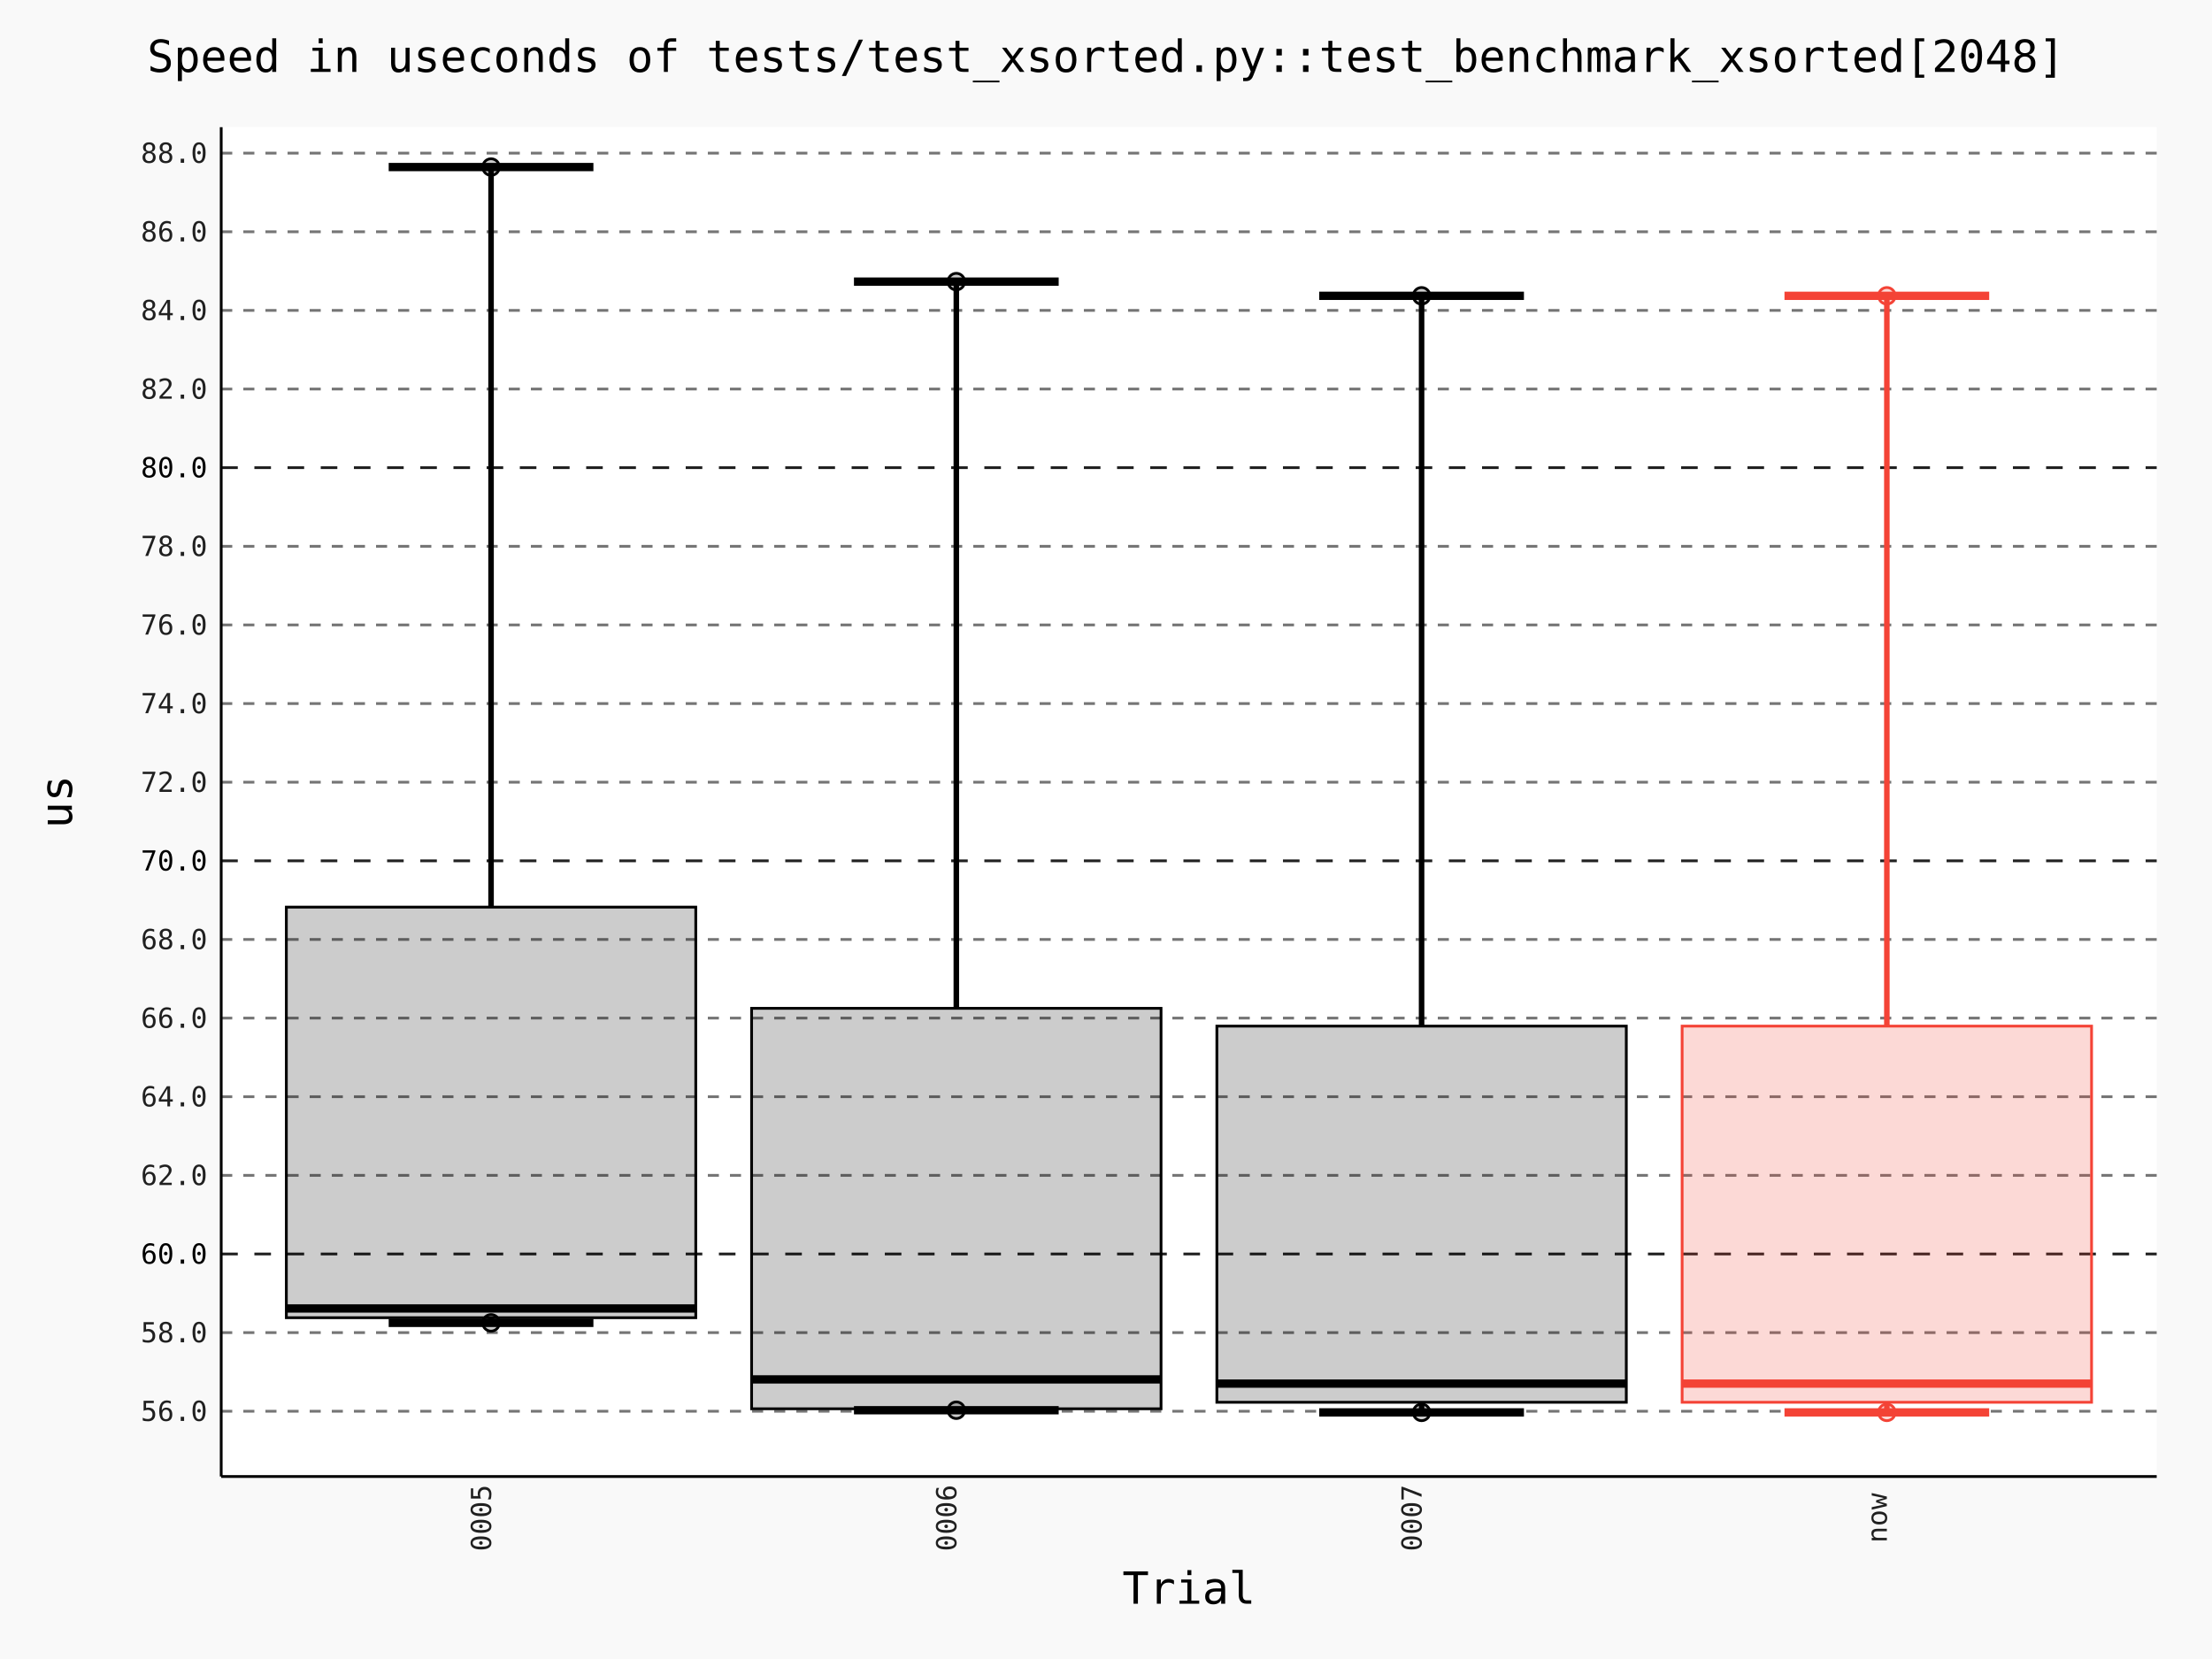
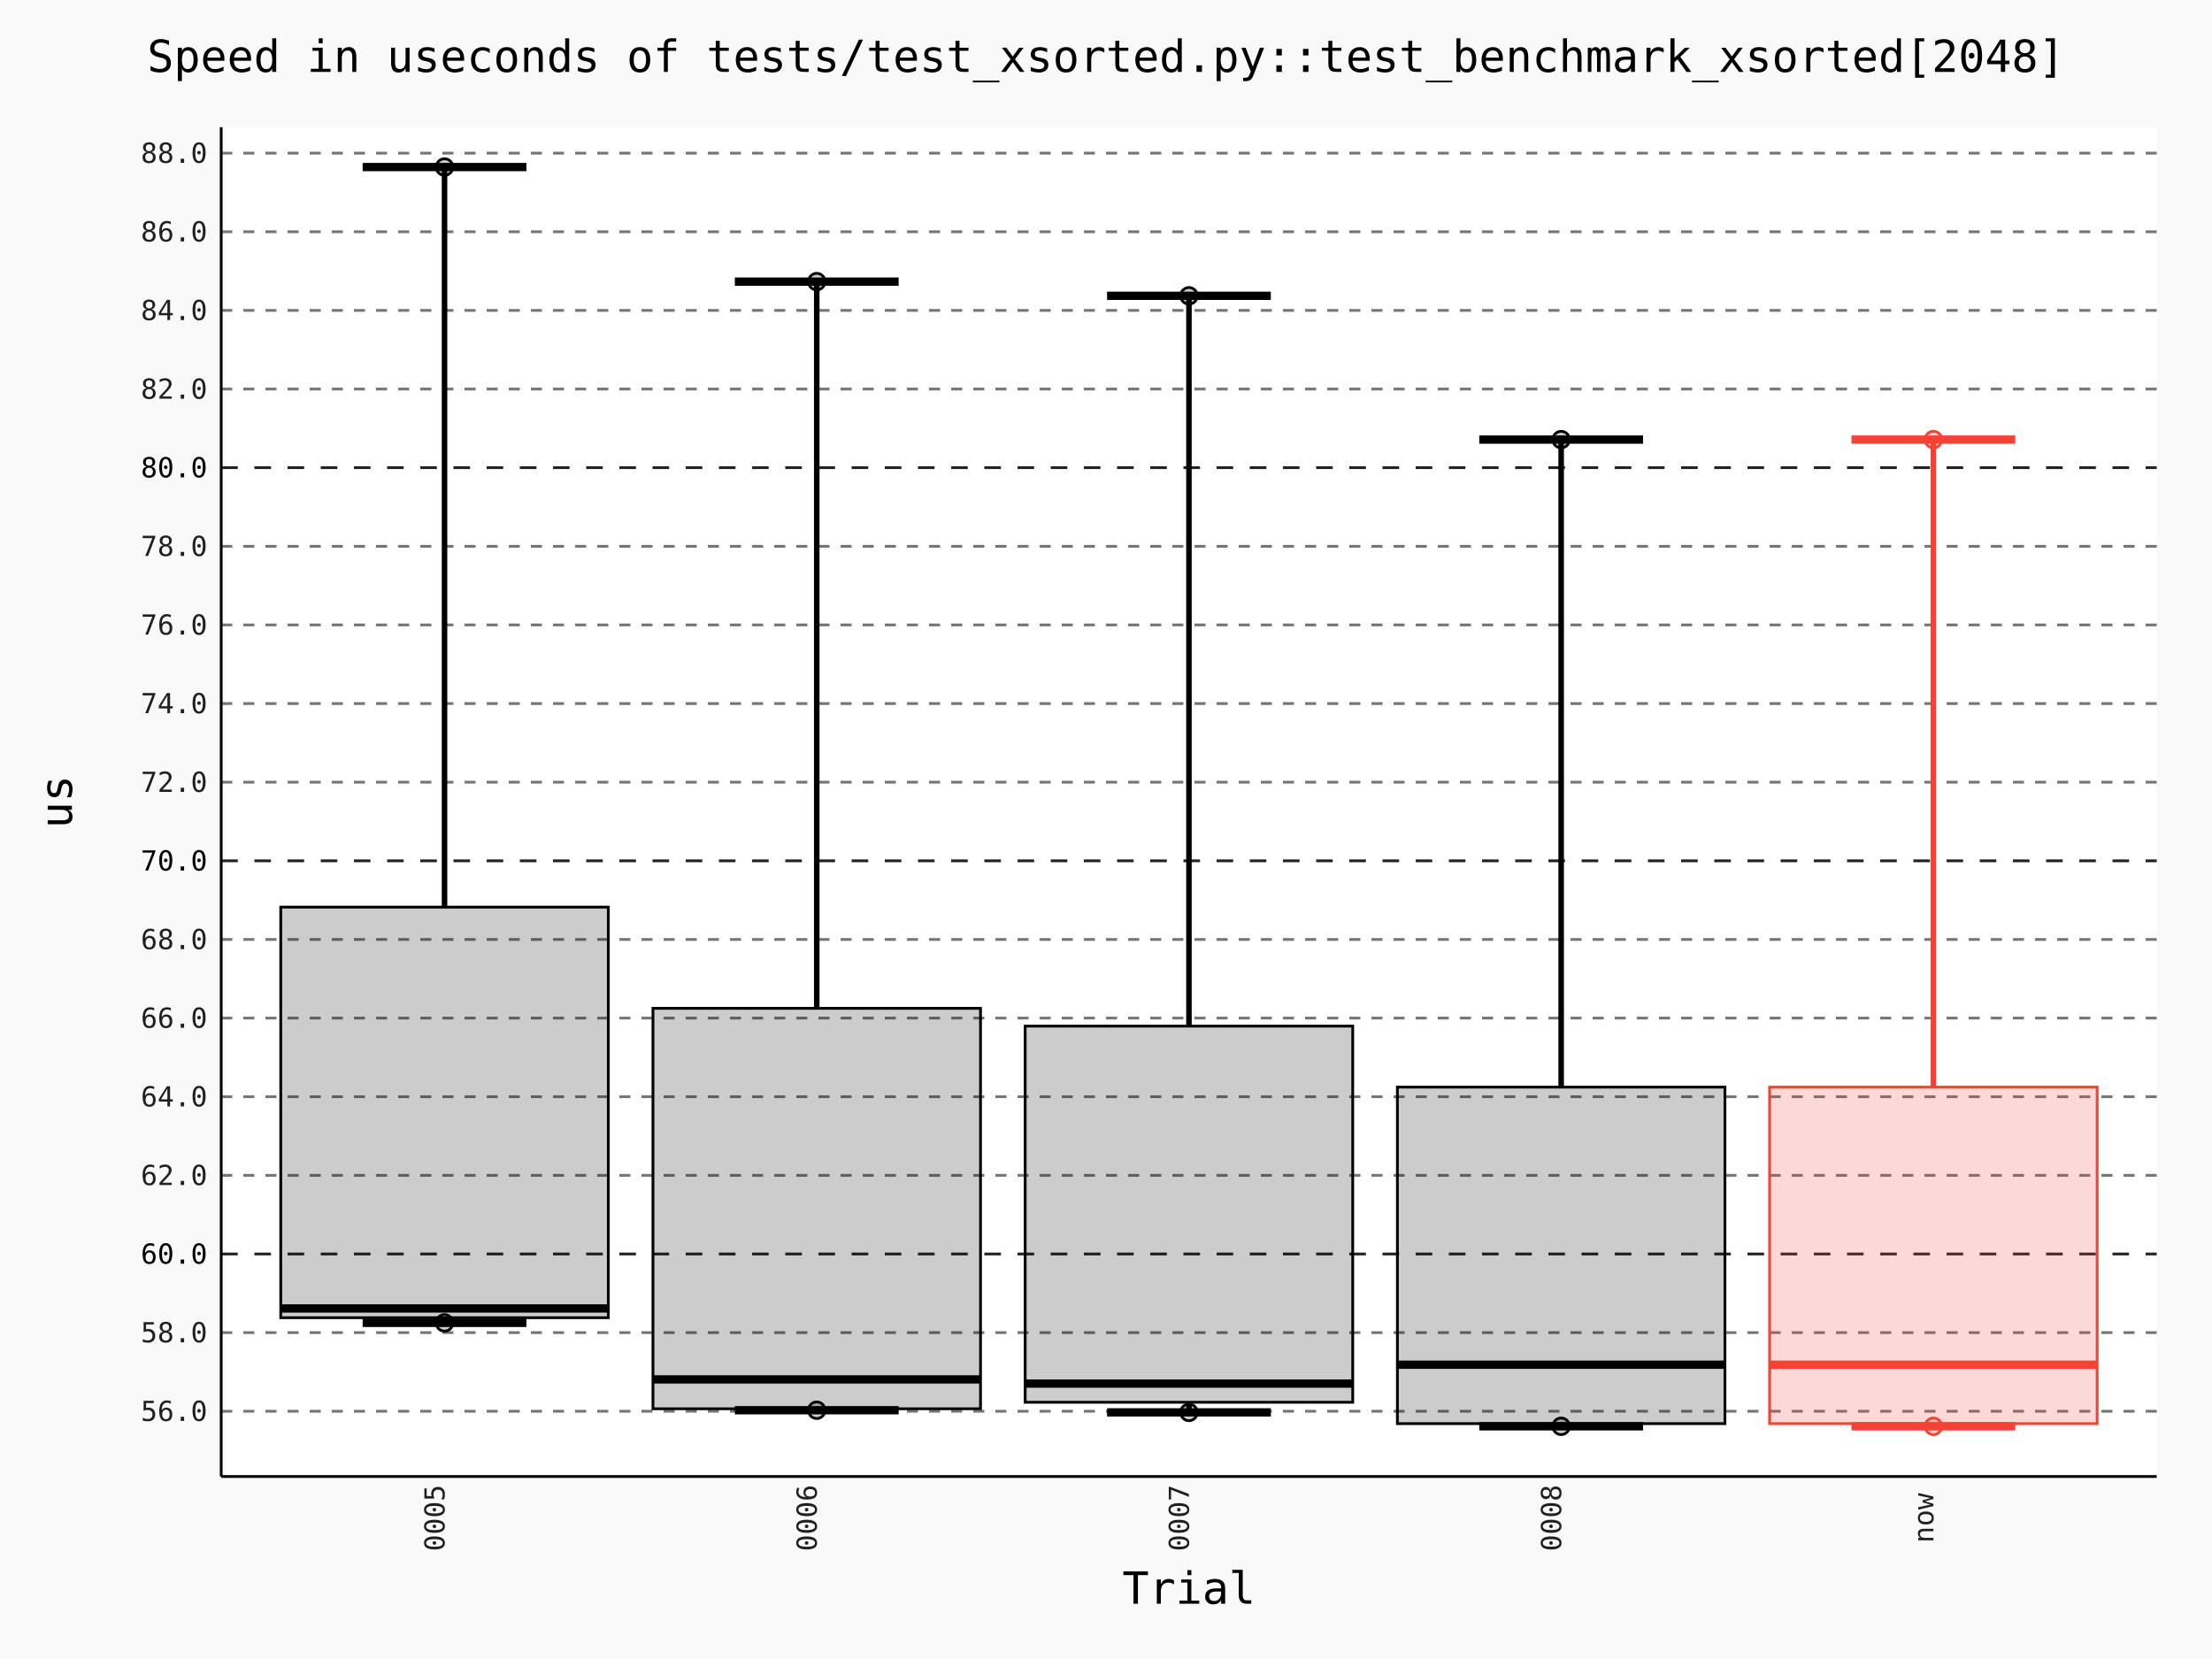
- <svg xmlns="http://www.w3.org/2000/svg" class="pygal-chart" id="chart-59795ac4-096b-45e9-b9a7-85111bebf51c" viewBox="0 0 800 600">
+ <svg xmlns="http://www.w3.org/2000/svg" class="pygal-chart" id="chart-ed3b8e9a-1b54-40f5-a74f-03bf5e47c955" viewBox="0 0 800 600">
  <defs>
-     <style type="text/css">#chart-59795ac4-096b-45e9-b9a7-85111bebf51c{-webkit-user-select:none;-webkit-font-smoothing:antialiased;font-family:Consolas,"Deja Vu Sans Mono","Bitstream Vera Sans Mono","Courier New",monospace}#chart-59795ac4-096b-45e9-b9a7-85111bebf51c .title{font-family:Consolas,"Deja Vu Sans Mono","Bitstream Vera Sans Mono","Courier New",monospace;font-size:16px}#chart-59795ac4-096b-45e9-b9a7-85111bebf51c .legends .legend text{font-family:Consolas,"Deja Vu Sans Mono","Bitstream Vera Sans Mono","Courier New",monospace;font-size:14px}#chart-59795ac4-096b-45e9-b9a7-85111bebf51c .axis text{font-family:Consolas,"Deja Vu Sans Mono","Bitstream Vera Sans Mono","Courier New",monospace;font-size:10px}#chart-59795ac4-096b-45e9-b9a7-85111bebf51c .axis text.major{font-family:Consolas,"Deja Vu Sans Mono","Bitstream Vera Sans Mono","Courier New",monospace;font-size:10px}#chart-59795ac4-096b-45e9-b9a7-85111bebf51c .series text{font-family:Consolas,"Deja Vu Sans Mono","Bitstream Vera Sans Mono","Courier New",monospace;font-size:8px}#chart-59795ac4-096b-45e9-b9a7-85111bebf51c .tooltip{font-family:Consolas,"Deja Vu Sans Mono","Bitstream Vera Sans Mono","Courier New",monospace;font-size:14px}#chart-59795ac4-096b-45e9-b9a7-85111bebf51c text.no_data{font-family:Consolas,"Deja Vu Sans Mono","Bitstream Vera Sans Mono","Courier New",monospace;font-size:64px}
- #chart-59795ac4-096b-45e9-b9a7-85111bebf51c{background-color:rgba(249,249,249,1)}#chart-59795ac4-096b-45e9-b9a7-85111bebf51c path,#chart-59795ac4-096b-45e9-b9a7-85111bebf51c line,#chart-59795ac4-096b-45e9-b9a7-85111bebf51c rect,#chart-59795ac4-096b-45e9-b9a7-85111bebf51c circle{-webkit-transition:150ms;-moz-transition:150ms;transition:150ms}#chart-59795ac4-096b-45e9-b9a7-85111bebf51c .graph &gt; .background{fill:rgba(249,249,249,1)}#chart-59795ac4-096b-45e9-b9a7-85111bebf51c .plot &gt; .background{fill:rgba(255,255,255,1)}#chart-59795ac4-096b-45e9-b9a7-85111bebf51c .graph{fill:rgba(0,0,0,.87)}#chart-59795ac4-096b-45e9-b9a7-85111bebf51c text.no_data{fill:rgba(0,0,0,1)}#chart-59795ac4-096b-45e9-b9a7-85111bebf51c .title{fill:rgba(0,0,0,1)}#chart-59795ac4-096b-45e9-b9a7-85111bebf51c .legends .legend text{fill:rgba(0,0,0,.87)}#chart-59795ac4-096b-45e9-b9a7-85111bebf51c .legends .legend:hover text{fill:rgba(0,0,0,1)}#chart-59795ac4-096b-45e9-b9a7-85111bebf51c .axis .line{stroke:rgba(0,0,0,1)}#chart-59795ac4-096b-45e9-b9a7-85111bebf51c .axis .guide.line{stroke:rgba(0,0,0,.54)}#chart-59795ac4-096b-45e9-b9a7-85111bebf51c .axis .major.line{stroke:rgba(0,0,0,.87)}#chart-59795ac4-096b-45e9-b9a7-85111bebf51c .axis text.major{fill:rgba(0,0,0,1)}#chart-59795ac4-096b-45e9-b9a7-85111bebf51c .axis.y .guides:hover .guide.line,#chart-59795ac4-096b-45e9-b9a7-85111bebf51c .line-graph .axis.x .guides:hover .guide.line,#chart-59795ac4-096b-45e9-b9a7-85111bebf51c .stackedline-graph .axis.x .guides:hover .guide.line,#chart-59795ac4-096b-45e9-b9a7-85111bebf51c .xy-graph .axis.x .guides:hover .guide.line{stroke:rgba(0,0,0,1)}#chart-59795ac4-096b-45e9-b9a7-85111bebf51c .axis .guides:hover text{fill:rgba(0,0,0,1)}#chart-59795ac4-096b-45e9-b9a7-85111bebf51c .reactive{fill-opacity:.7}#chart-59795ac4-096b-45e9-b9a7-85111bebf51c .reactive.active,#chart-59795ac4-096b-45e9-b9a7-85111bebf51c .active .reactive{fill-opacity:.8;stroke-width:4}#chart-59795ac4-096b-45e9-b9a7-85111bebf51c .series text{fill:rgba(0,0,0,1)}#chart-59795ac4-096b-45e9-b9a7-85111bebf51c .tooltip rect{fill:rgba(255,255,255,1);stroke:rgba(0,0,0,1);-webkit-transition:opacity 150ms;-moz-transition:opacity 150ms;transition:opacity 150ms}#chart-59795ac4-096b-45e9-b9a7-85111bebf51c .tooltip .label{fill:rgba(0,0,0,.87)}#chart-59795ac4-096b-45e9-b9a7-85111bebf51c .tooltip .label{fill:rgba(0,0,0,.87)}#chart-59795ac4-096b-45e9-b9a7-85111bebf51c .tooltip .legend{font-size:.8em;fill:rgba(0,0,0,.54)}#chart-59795ac4-096b-45e9-b9a7-85111bebf51c .tooltip .x_label{font-size:.6em;fill:rgba(0,0,0,1)}#chart-59795ac4-096b-45e9-b9a7-85111bebf51c .tooltip .value{font-size:1.5em}#chart-59795ac4-096b-45e9-b9a7-85111bebf51c .map-element{fill:rgba(0,0,0,.87);stroke:rgba(0,0,0,.54) !important;opacity:.9;stroke-width:3;-webkit-transition:opacity 150ms;-moz-transition:opacity 150ms;transition:opacity 150ms}#chart-59795ac4-096b-45e9-b9a7-85111bebf51c .map-element:hover{opacity:1;stroke-width:10}#chart-59795ac4-096b-45e9-b9a7-85111bebf51c .color-0,#chart-59795ac4-096b-45e9-b9a7-85111bebf51c .color-0 a:visited{stroke:#000000;fill:#000000}#chart-59795ac4-096b-45e9-b9a7-85111bebf51c .color-1,#chart-59795ac4-096b-45e9-b9a7-85111bebf51c .color-1 a:visited{stroke:#000000;fill:#000000}#chart-59795ac4-096b-45e9-b9a7-85111bebf51c .color-2,#chart-59795ac4-096b-45e9-b9a7-85111bebf51c .color-2 a:visited{stroke:#000000;fill:#000000}#chart-59795ac4-096b-45e9-b9a7-85111bebf51c .color-3,#chart-59795ac4-096b-45e9-b9a7-85111bebf51c .color-3 a:visited{stroke:#F44336;fill:#F44336}#chart-59795ac4-096b-45e9-b9a7-85111bebf51c .text-overlay .color-0 text{fill:white}#chart-59795ac4-096b-45e9-b9a7-85111bebf51c .text-overlay .color-1 text{fill:white}#chart-59795ac4-096b-45e9-b9a7-85111bebf51c .text-overlay .color-2 text{fill:white}#chart-59795ac4-096b-45e9-b9a7-85111bebf51c .text-overlay .color-3 text{fill:black}
- #chart-59795ac4-096b-45e9-b9a7-85111bebf51c text.no_data{text-anchor:middle}#chart-59795ac4-096b-45e9-b9a7-85111bebf51c .guide.line{fill-opacity:0}#chart-59795ac4-096b-45e9-b9a7-85111bebf51c .centered{text-anchor:middle}#chart-59795ac4-096b-45e9-b9a7-85111bebf51c .title{text-anchor:middle}#chart-59795ac4-096b-45e9-b9a7-85111bebf51c .legends .legend text{fill-opacity:1}#chart-59795ac4-096b-45e9-b9a7-85111bebf51c .axis.x text{text-anchor:middle}#chart-59795ac4-096b-45e9-b9a7-85111bebf51c .axis.x:not(.web) text[transform]{text-anchor:start}#chart-59795ac4-096b-45e9-b9a7-85111bebf51c .axis.y text{text-anchor:end}#chart-59795ac4-096b-45e9-b9a7-85111bebf51c .axis.y2 text{text-anchor:start}#chart-59795ac4-096b-45e9-b9a7-85111bebf51c .axis .guide.line{stroke-dasharray:4,4}#chart-59795ac4-096b-45e9-b9a7-85111bebf51c .axis .major.guide.line{stroke-dasharray:6,6}#chart-59795ac4-096b-45e9-b9a7-85111bebf51c .horizontal .axis.y .guide.line,#chart-59795ac4-096b-45e9-b9a7-85111bebf51c .horizontal .axis.y2 .guide.line,#chart-59795ac4-096b-45e9-b9a7-85111bebf51c .vertical .axis.x .guide.line{opacity:0}#chart-59795ac4-096b-45e9-b9a7-85111bebf51c .horizontal .axis.always_show .guide.line,#chart-59795ac4-096b-45e9-b9a7-85111bebf51c .vertical .axis.always_show .guide.line{opacity:1 !important}#chart-59795ac4-096b-45e9-b9a7-85111bebf51c .axis.y .guides:hover .guide.line,#chart-59795ac4-096b-45e9-b9a7-85111bebf51c .axis.y2 .guides:hover .guide.line,#chart-59795ac4-096b-45e9-b9a7-85111bebf51c .axis.x .guides:hover .guide.line{opacity:1}#chart-59795ac4-096b-45e9-b9a7-85111bebf51c .axis .guides:hover text{opacity:1}#chart-59795ac4-096b-45e9-b9a7-85111bebf51c .nofill{fill:none}#chart-59795ac4-096b-45e9-b9a7-85111bebf51c .subtle-fill{fill-opacity:.2}#chart-59795ac4-096b-45e9-b9a7-85111bebf51c .dot{stroke-width:1px;fill-opacity:1}#chart-59795ac4-096b-45e9-b9a7-85111bebf51c .dot.active{stroke-width:5px}#chart-59795ac4-096b-45e9-b9a7-85111bebf51c .dot.negative{fill:transparent}#chart-59795ac4-096b-45e9-b9a7-85111bebf51c text,#chart-59795ac4-096b-45e9-b9a7-85111bebf51c tspan{stroke:none !important}#chart-59795ac4-096b-45e9-b9a7-85111bebf51c .series text.active{opacity:1}#chart-59795ac4-096b-45e9-b9a7-85111bebf51c .tooltip rect{fill-opacity:.95;stroke-width:.5}#chart-59795ac4-096b-45e9-b9a7-85111bebf51c .tooltip text{fill-opacity:1}
+     <style type="text/css">#chart-ed3b8e9a-1b54-40f5-a74f-03bf5e47c955{-webkit-user-select:none;-webkit-font-smoothing:antialiased;font-family:Consolas,"Deja Vu Sans Mono","Bitstream Vera Sans Mono","Courier New",monospace}#chart-ed3b8e9a-1b54-40f5-a74f-03bf5e47c955 .title{font-family:Consolas,"Deja Vu Sans Mono","Bitstream Vera Sans Mono","Courier New",monospace;font-size:16px}#chart-ed3b8e9a-1b54-40f5-a74f-03bf5e47c955 .legends .legend text{font-family:Consolas,"Deja Vu Sans Mono","Bitstream Vera Sans Mono","Courier New",monospace;font-size:14px}#chart-ed3b8e9a-1b54-40f5-a74f-03bf5e47c955 .axis text{font-family:Consolas,"Deja Vu Sans Mono","Bitstream Vera Sans Mono","Courier New",monospace;font-size:10px}#chart-ed3b8e9a-1b54-40f5-a74f-03bf5e47c955 .axis text.major{font-family:Consolas,"Deja Vu Sans Mono","Bitstream Vera Sans Mono","Courier New",monospace;font-size:10px}#chart-ed3b8e9a-1b54-40f5-a74f-03bf5e47c955 .series text{font-family:Consolas,"Deja Vu Sans Mono","Bitstream Vera Sans Mono","Courier New",monospace;font-size:8px}#chart-ed3b8e9a-1b54-40f5-a74f-03bf5e47c955 .tooltip{font-family:Consolas,"Deja Vu Sans Mono","Bitstream Vera Sans Mono","Courier New",monospace;font-size:14px}#chart-ed3b8e9a-1b54-40f5-a74f-03bf5e47c955 text.no_data{font-family:Consolas,"Deja Vu Sans Mono","Bitstream Vera Sans Mono","Courier New",monospace;font-size:64px}
+ #chart-ed3b8e9a-1b54-40f5-a74f-03bf5e47c955{background-color:rgba(249,249,249,1)}#chart-ed3b8e9a-1b54-40f5-a74f-03bf5e47c955 path,#chart-ed3b8e9a-1b54-40f5-a74f-03bf5e47c955 line,#chart-ed3b8e9a-1b54-40f5-a74f-03bf5e47c955 rect,#chart-ed3b8e9a-1b54-40f5-a74f-03bf5e47c955 circle{-webkit-transition:150ms;-moz-transition:150ms;transition:150ms}#chart-ed3b8e9a-1b54-40f5-a74f-03bf5e47c955 .graph &gt; .background{fill:rgba(249,249,249,1)}#chart-ed3b8e9a-1b54-40f5-a74f-03bf5e47c955 .plot &gt; .background{fill:rgba(255,255,255,1)}#chart-ed3b8e9a-1b54-40f5-a74f-03bf5e47c955 .graph{fill:rgba(0,0,0,.87)}#chart-ed3b8e9a-1b54-40f5-a74f-03bf5e47c955 text.no_data{fill:rgba(0,0,0,1)}#chart-ed3b8e9a-1b54-40f5-a74f-03bf5e47c955 .title{fill:rgba(0,0,0,1)}#chart-ed3b8e9a-1b54-40f5-a74f-03bf5e47c955 .legends .legend text{fill:rgba(0,0,0,.87)}#chart-ed3b8e9a-1b54-40f5-a74f-03bf5e47c955 .legends .legend:hover text{fill:rgba(0,0,0,1)}#chart-ed3b8e9a-1b54-40f5-a74f-03bf5e47c955 .axis .line{stroke:rgba(0,0,0,1)}#chart-ed3b8e9a-1b54-40f5-a74f-03bf5e47c955 .axis .guide.line{stroke:rgba(0,0,0,.54)}#chart-ed3b8e9a-1b54-40f5-a74f-03bf5e47c955 .axis .major.line{stroke:rgba(0,0,0,.87)}#chart-ed3b8e9a-1b54-40f5-a74f-03bf5e47c955 .axis text.major{fill:rgba(0,0,0,1)}#chart-ed3b8e9a-1b54-40f5-a74f-03bf5e47c955 .axis.y .guides:hover .guide.line,#chart-ed3b8e9a-1b54-40f5-a74f-03bf5e47c955 .line-graph .axis.x .guides:hover .guide.line,#chart-ed3b8e9a-1b54-40f5-a74f-03bf5e47c955 .stackedline-graph .axis.x .guides:hover .guide.line,#chart-ed3b8e9a-1b54-40f5-a74f-03bf5e47c955 .xy-graph .axis.x .guides:hover .guide.line{stroke:rgba(0,0,0,1)}#chart-ed3b8e9a-1b54-40f5-a74f-03bf5e47c955 .axis .guides:hover text{fill:rgba(0,0,0,1)}#chart-ed3b8e9a-1b54-40f5-a74f-03bf5e47c955 .reactive{fill-opacity:.7}#chart-ed3b8e9a-1b54-40f5-a74f-03bf5e47c955 .reactive.active,#chart-ed3b8e9a-1b54-40f5-a74f-03bf5e47c955 .active .reactive{fill-opacity:.8;stroke-width:4}#chart-ed3b8e9a-1b54-40f5-a74f-03bf5e47c955 .series text{fill:rgba(0,0,0,1)}#chart-ed3b8e9a-1b54-40f5-a74f-03bf5e47c955 .tooltip rect{fill:rgba(255,255,255,1);stroke:rgba(0,0,0,1);-webkit-transition:opacity 150ms;-moz-transition:opacity 150ms;transition:opacity 150ms}#chart-ed3b8e9a-1b54-40f5-a74f-03bf5e47c955 .tooltip .label{fill:rgba(0,0,0,.87)}#chart-ed3b8e9a-1b54-40f5-a74f-03bf5e47c955 .tooltip .label{fill:rgba(0,0,0,.87)}#chart-ed3b8e9a-1b54-40f5-a74f-03bf5e47c955 .tooltip .legend{font-size:.8em;fill:rgba(0,0,0,.54)}#chart-ed3b8e9a-1b54-40f5-a74f-03bf5e47c955 .tooltip .x_label{font-size:.6em;fill:rgba(0,0,0,1)}#chart-ed3b8e9a-1b54-40f5-a74f-03bf5e47c955 .tooltip .value{font-size:1.5em}#chart-ed3b8e9a-1b54-40f5-a74f-03bf5e47c955 .map-element{fill:rgba(0,0,0,.87);stroke:rgba(0,0,0,.54) !important;opacity:.9;stroke-width:3;-webkit-transition:opacity 150ms;-moz-transition:opacity 150ms;transition:opacity 150ms}#chart-ed3b8e9a-1b54-40f5-a74f-03bf5e47c955 .map-element:hover{opacity:1;stroke-width:10}#chart-ed3b8e9a-1b54-40f5-a74f-03bf5e47c955 .color-0,#chart-ed3b8e9a-1b54-40f5-a74f-03bf5e47c955 .color-0 a:visited{stroke:#000000;fill:#000000}#chart-ed3b8e9a-1b54-40f5-a74f-03bf5e47c955 .color-1,#chart-ed3b8e9a-1b54-40f5-a74f-03bf5e47c955 .color-1 a:visited{stroke:#000000;fill:#000000}#chart-ed3b8e9a-1b54-40f5-a74f-03bf5e47c955 .color-2,#chart-ed3b8e9a-1b54-40f5-a74f-03bf5e47c955 .color-2 a:visited{stroke:#000000;fill:#000000}#chart-ed3b8e9a-1b54-40f5-a74f-03bf5e47c955 .color-3,#chart-ed3b8e9a-1b54-40f5-a74f-03bf5e47c955 .color-3 a:visited{stroke:#000000;fill:#000000}#chart-ed3b8e9a-1b54-40f5-a74f-03bf5e47c955 .color-4,#chart-ed3b8e9a-1b54-40f5-a74f-03bf5e47c955 .color-4 a:visited{stroke:#F44336;fill:#F44336}#chart-ed3b8e9a-1b54-40f5-a74f-03bf5e47c955 .text-overlay .color-0 text{fill:white}#chart-ed3b8e9a-1b54-40f5-a74f-03bf5e47c955 .text-overlay .color-1 text{fill:white}#chart-ed3b8e9a-1b54-40f5-a74f-03bf5e47c955 .text-overlay .color-2 text{fill:white}#chart-ed3b8e9a-1b54-40f5-a74f-03bf5e47c955 .text-overlay .color-3 text{fill:white}#chart-ed3b8e9a-1b54-40f5-a74f-03bf5e47c955 .text-overlay .color-4 text{fill:black}
+ #chart-ed3b8e9a-1b54-40f5-a74f-03bf5e47c955 text.no_data{text-anchor:middle}#chart-ed3b8e9a-1b54-40f5-a74f-03bf5e47c955 .guide.line{fill-opacity:0}#chart-ed3b8e9a-1b54-40f5-a74f-03bf5e47c955 .centered{text-anchor:middle}#chart-ed3b8e9a-1b54-40f5-a74f-03bf5e47c955 .title{text-anchor:middle}#chart-ed3b8e9a-1b54-40f5-a74f-03bf5e47c955 .legends .legend text{fill-opacity:1}#chart-ed3b8e9a-1b54-40f5-a74f-03bf5e47c955 .axis.x text{text-anchor:middle}#chart-ed3b8e9a-1b54-40f5-a74f-03bf5e47c955 .axis.x:not(.web) text[transform]{text-anchor:start}#chart-ed3b8e9a-1b54-40f5-a74f-03bf5e47c955 .axis.y text{text-anchor:end}#chart-ed3b8e9a-1b54-40f5-a74f-03bf5e47c955 .axis.y2 text{text-anchor:start}#chart-ed3b8e9a-1b54-40f5-a74f-03bf5e47c955 .axis .guide.line{stroke-dasharray:4,4}#chart-ed3b8e9a-1b54-40f5-a74f-03bf5e47c955 .axis .major.guide.line{stroke-dasharray:6,6}#chart-ed3b8e9a-1b54-40f5-a74f-03bf5e47c955 .horizontal .axis.y .guide.line,#chart-ed3b8e9a-1b54-40f5-a74f-03bf5e47c955 .horizontal .axis.y2 .guide.line,#chart-ed3b8e9a-1b54-40f5-a74f-03bf5e47c955 .vertical .axis.x .guide.line{opacity:0}#chart-ed3b8e9a-1b54-40f5-a74f-03bf5e47c955 .horizontal .axis.always_show .guide.line,#chart-ed3b8e9a-1b54-40f5-a74f-03bf5e47c955 .vertical .axis.always_show .guide.line{opacity:1 !important}#chart-ed3b8e9a-1b54-40f5-a74f-03bf5e47c955 .axis.y .guides:hover .guide.line,#chart-ed3b8e9a-1b54-40f5-a74f-03bf5e47c955 .axis.y2 .guides:hover .guide.line,#chart-ed3b8e9a-1b54-40f5-a74f-03bf5e47c955 .axis.x .guides:hover .guide.line{opacity:1}#chart-ed3b8e9a-1b54-40f5-a74f-03bf5e47c955 .axis .guides:hover text{opacity:1}#chart-ed3b8e9a-1b54-40f5-a74f-03bf5e47c955 .nofill{fill:none}#chart-ed3b8e9a-1b54-40f5-a74f-03bf5e47c955 .subtle-fill{fill-opacity:.2}#chart-ed3b8e9a-1b54-40f5-a74f-03bf5e47c955 .dot{stroke-width:1px;fill-opacity:1}#chart-ed3b8e9a-1b54-40f5-a74f-03bf5e47c955 .dot.active{stroke-width:5px}#chart-ed3b8e9a-1b54-40f5-a74f-03bf5e47c955 .dot.negative{fill:transparent}#chart-ed3b8e9a-1b54-40f5-a74f-03bf5e47c955 text,#chart-ed3b8e9a-1b54-40f5-a74f-03bf5e47c955 tspan{stroke:none !important}#chart-ed3b8e9a-1b54-40f5-a74f-03bf5e47c955 .series text.active{opacity:1}#chart-ed3b8e9a-1b54-40f5-a74f-03bf5e47c955 .tooltip rect{fill-opacity:.95;stroke-width:.5}#chart-ed3b8e9a-1b54-40f5-a74f-03bf5e47c955 .tooltip text{fill-opacity:1}
.axis.x text{text-anchor:middle !important}.tooltip .value{font-size:1em !important}</style>
  </defs>
  <g class="graph plot-graph vertical">
    <rect class="background" height="600" width="800" x="0" y="0" />
    <g class="plot" transform="translate(80, 46)">
      <rect class="background" height="488" width="700.0" x="0" y="0" />
      <g class="axis y">
        <path class="line" d="M0 488 h700" />
        <g class="guides">
          <path class="guide line" d="M0 464.396 h700" />
          <text class="" x="-5" y="467.896">56.0</text>
        </g>
        <g class="guides">
          <path class="guide line" d="M0 435.958 h700" />
          <text class="" x="-5" y="439.458">58.0</text>
        </g>
        <g class="guides">
          <path class="major guide line" d="M0 407.52 h700" />
          <text class="major" x="-5" y="411.02">60.0</text>
        </g>
        <g class="guides">
          <path class="guide line" d="M0 379.082 h700" />
          <text class="" x="-5" y="382.582">62.0</text>
        </g>
        <g class="guides">
          <path class="guide line" d="M0 350.643 h700" />
          <text class="" x="-5" y="354.143">64.0</text>
        </g>
        <g class="guides">
          <path class="guide line" d="M0 322.205 h700" />
          <text class="" x="-5" y="325.705">66.0</text>
        </g>
        <g class="guides">
          <path class="guide line" d="M0 293.767 h700" />
          <text class="" x="-5" y="297.267">68.0</text>
        </g>
        <g class="guides">
          <path class="major guide line" d="M0 265.329 h700" />
          <text class="major" x="-5" y="268.829">70.0</text>
        </g>
        <g class="guides">
          <path class="guide line" d="M0 236.89 h700" />
          <text class="" x="-5" y="240.39">72.0</text>
        </g>
        <g class="guides">
          <path class="guide line" d="M0 208.452 h700" />
          <text class="" x="-5" y="211.952">74.0</text>
        </g>
        <g class="guides">
          <path class="guide line" d="M0 180.014 h700" />
          <text class="" x="-5" y="183.514">76.0</text>
        </g>
        <g class="guides">
          <path class="guide line" d="M0 151.576 h700" />
          <text class="" x="-5" y="155.076">78.0</text>
        </g>
        <g class="guides">
          <path class="major guide line" d="M0 123.138 h700" />
          <text class="major" x="-5" y="126.638">80.0</text>
        </g>
        <g class="guides">
          <path class="guide line" d="M0 94.699 h700" />
          <text class="" x="-5" y="98.199">82.0</text>
        </g>
        <g class="guides">
          <path class="guide line" d="M0 66.261 h700" />
          <text class="" x="-5" y="69.761">84.0</text>
        </g>
        <g class="guides">
          <path class="guide line" d="M0 37.823 h700" />
          <text class="" x="-5" y="41.323">86.0</text>
        </g>
        <g class="guides">
          <path class="guide line" d="M0 9.385 h700" />
          <text class="" x="-5" y="12.885">88.0</text>
        </g>
      </g>
      <g class="axis x">
        <path class="line" d="M0 0 v488" />
        <g class="guides">
-           <path class="guide line" d="M97.596 0 v488" />
-           <text class="" transform="rotate(-90 97.59615 503)" x="97.596" y="503.0">0005</text>
-         </g>
-         <g class="guides">
-           <path class="guide line" d="M265.865 0 v488" />
-           <text class="" transform="rotate(-90 265.8654 503)" x="265.865" y="503.0">0006</text>
-         </g>
-         <g class="guides">
-           <path class="guide line" d="M434.135 0 v488" />
-           <text class="" transform="rotate(-90 434.1346 503)" x="434.135" y="503.0">0007</text>
-         </g>
-         <g class="guides">
-           <path class="guide line" d="M602.404 0 v488" />
-           <text class="" transform="rotate(-90 602.4038 503)" x="602.404" y="503.0">now</text>
+           <path class="guide line" d="M80.769 0 v488" />
+           <text class="" transform="rotate(-90 80.76923 503)" x="80.769" y="503.0">0005</text>
+         </g>
+         <g class="guides">
+           <path class="guide line" d="M215.385 0 v488" />
+           <text class="" transform="rotate(-90 215.3846 503)" x="215.385" y="503.0">0006</text>
+         </g>
+         <g class="guides">
+           <path class="guide line" d="M350 0 v488" />
+           <text class="" transform="rotate(-90 350 503)" x="350.0" y="503.0">0007</text>
+         </g>
+         <g class="guides">
+           <path class="guide line" d="M484.615 0 v488" />
+           <text class="" transform="rotate(-90 484.6154 503)" x="484.615" y="503.0">0008</text>
+         </g>
+         <g class="guides">
+           <path class="guide line" d="M619.231 0 v488" />
+           <text class="" transform="rotate(-90 619.2308 503)" x="619.231" y="503.0">now</text>
        </g>
      </g>
      <g class="series serie-0 color-0">
        <g class="boxes">
          <g class="box">
-             <path class="reactive tooltip-trigger" d="M60.577 432.432 L134.615 432.432" stroke-width="3" />
-             <path class="reactive tooltip-trigger" d="M23.558 427.227 L171.635 427.227" stroke-width="3" />
-             <path class="reactive tooltip-trigger" d="M60.577 14.418 L134.615 14.418" stroke-width="3" />
-             <path class="reactive tooltip-trigger" d="M97.596 432.432 L97.596 430.565" stroke-width="2" />
-             <path class="reactive tooltip-trigger" d="M97.596 14.418 L97.596 282.072" stroke-width="2" />
-             <rect class="subtle-fill reactive tooltip-trigger" height="148.494" width="148.077" x="23.558" y="282.072" />
-             <circle class="subtle-fill reactive tooltip-trigger" cx="97.596" cy="432.432" r="3" />
-             <circle class="subtle-fill reactive tooltip-trigger" cx="97.596" cy="14.418" r="3" />
+             <path class="reactive tooltip-trigger" d="M51.154 432.432 L110.385 432.432" stroke-width="3" />
+             <path class="reactive tooltip-trigger" d="M21.538 427.227 L140 427.227" stroke-width="3" />
+             <path class="reactive tooltip-trigger" d="M51.154 14.418 L110.385 14.418" stroke-width="3" />
+             <path class="reactive tooltip-trigger" d="M80.769 432.432 L80.769 430.565" stroke-width="2" />
+             <path class="reactive tooltip-trigger" d="M80.769 14.418 L80.769 282.072" stroke-width="2" />
+             <rect class="subtle-fill reactive tooltip-trigger" height="148.494" width="118.462" x="21.538" y="282.072" />
+             <circle class="subtle-fill reactive tooltip-trigger" cx="80.769" cy="432.432" r="3" />
+             <circle class="subtle-fill reactive tooltip-trigger" cx="80.769" cy="14.418" r="3" />
          </g>
        </g>
      </g>
      <g class="series serie-1 color-1">
        <g class="boxes">
          <g class="box">
-             <path class="reactive tooltip-trigger" d="M228.846 464.027 L302.885 464.027" stroke-width="3" />
-             <path class="reactive tooltip-trigger" d="M191.827 452.879 L339.904 452.879" stroke-width="3" />
-             <path class="reactive tooltip-trigger" d="M228.846 55.853 L302.885 55.853" stroke-width="3" />
-             <path class="reactive tooltip-trigger" d="M265.865 464.027 L265.865 463.504" stroke-width="2" />
-             <path class="reactive tooltip-trigger" d="M265.865 55.853 L265.865 318.675" stroke-width="2" />
-             <rect class="subtle-fill reactive tooltip-trigger" height="144.829" width="148.077" x="191.827" y="318.675" />
-             <circle class="subtle-fill reactive tooltip-trigger" cx="265.865" cy="464.027" r="3" />
-             <circle class="subtle-fill reactive tooltip-trigger" cx="265.865" cy="55.853" r="3" />
+             <path class="reactive tooltip-trigger" d="M185.769 464.027 L245 464.027" stroke-width="3" />
+             <path class="reactive tooltip-trigger" d="M156.154 452.879 L274.615 452.879" stroke-width="3" />
+             <path class="reactive tooltip-trigger" d="M185.769 55.853 L245 55.853" stroke-width="3" />
+             <path class="reactive tooltip-trigger" d="M215.385 464.027 L215.385 463.504" stroke-width="2" />
+             <path class="reactive tooltip-trigger" d="M215.385 55.853 L215.385 318.675" stroke-width="2" />
+             <rect class="subtle-fill reactive tooltip-trigger" height="144.829" width="118.462" x="156.154" y="318.675" />
+             <circle class="subtle-fill reactive tooltip-trigger" cx="215.385" cy="464.027" r="3" />
+             <circle class="subtle-fill reactive tooltip-trigger" cx="215.385" cy="55.853" r="3" />
          </g>
        </g>
      </g>
      <g class="series serie-2 color-2">
        <g class="boxes">
          <g class="box">
-             <path class="reactive tooltip-trigger" d="M397.115 464.809 L471.154 464.809" stroke-width="3" />
-             <path class="reactive tooltip-trigger" d="M360.096 454.4 L508.173 454.4" stroke-width="3" />
-             <path class="reactive tooltip-trigger" d="M397.115 60.986 L471.154 60.986" stroke-width="3" />
-             <path class="reactive tooltip-trigger" d="M434.135 464.809 L434.135 461.151" stroke-width="2" />
-             <path class="reactive tooltip-trigger" d="M434.135 60.986 L434.135 325.109" stroke-width="2" />
-             <rect class="subtle-fill reactive tooltip-trigger" height="136.041" width="148.077" x="360.096" y="325.109" />
-             <circle class="subtle-fill reactive tooltip-trigger" cx="434.135" cy="464.809" r="3" />
-             <circle class="subtle-fill reactive tooltip-trigger" cx="434.135" cy="60.986" r="3" />
+             <path class="reactive tooltip-trigger" d="M320.385 464.809 L379.615 464.809" stroke-width="3" />
+             <path class="reactive tooltip-trigger" d="M290.769 454.4 L409.231 454.4" stroke-width="3" />
+             <path class="reactive tooltip-trigger" d="M320.385 60.986 L379.615 60.986" stroke-width="3" />
+             <path class="reactive tooltip-trigger" d="M350 464.809 L350 461.151" stroke-width="2" />
+             <path class="reactive tooltip-trigger" d="M350 60.986 L350 325.109" stroke-width="2" />
+             <rect class="subtle-fill reactive tooltip-trigger" height="136.041" width="118.462" x="290.769" y="325.109" />
+             <circle class="subtle-fill reactive tooltip-trigger" cx="350.0" cy="464.809" r="3" />
+             <circle class="subtle-fill reactive tooltip-trigger" cx="350.0" cy="60.986" r="3" />
          </g>
        </g>
      </g>
      <g class="series serie-3 color-3">
        <g class="boxes">
          <g class="box">
-             <path class="reactive tooltip-trigger" d="M565.385 464.809 L639.423 464.809" stroke-width="3" />
-             <path class="reactive tooltip-trigger" d="M528.365 454.4 L676.442 454.4" stroke-width="3" />
-             <path class="reactive tooltip-trigger" d="M565.385 60.986 L639.423 60.986" stroke-width="3" />
-             <path class="reactive tooltip-trigger" d="M602.404 464.809 L602.404 461.151" stroke-width="2" />
-             <path class="reactive tooltip-trigger" d="M602.404 60.986 L602.404 325.109" stroke-width="2" />
-             <rect class="subtle-fill reactive tooltip-trigger" height="136.041" width="148.077" x="528.365" y="325.109" />
-             <circle class="subtle-fill reactive tooltip-trigger" cx="602.404" cy="464.809" r="3" />
-             <circle class="subtle-fill reactive tooltip-trigger" cx="602.404" cy="60.986" r="3" />
+             <path class="reactive tooltip-trigger" d="M455 469.842 L514.231 469.842" stroke-width="3" />
+             <path class="reactive tooltip-trigger" d="M425.385 447.561 L543.846 447.561" stroke-width="3" />
+             <path class="reactive tooltip-trigger" d="M455 112.985 L514.231 112.985" stroke-width="3" />
+             <path class="reactive tooltip-trigger" d="M484.615 469.842 L484.615 468.872" stroke-width="2" />
+             <path class="reactive tooltip-trigger" d="M484.615 112.985 L484.615 347.174" stroke-width="2" />
+             <rect class="subtle-fill reactive tooltip-trigger" height="121.698" width="118.462" x="425.385" y="347.174" />
+             <circle class="subtle-fill reactive tooltip-trigger" cx="484.615" cy="469.842" r="3" />
+             <circle class="subtle-fill reactive tooltip-trigger" cx="484.615" cy="112.985" r="3" />
+           </g>
+         </g>
+       </g>
+       <g class="series serie-4 color-4">
+         <g class="boxes">
+           <g class="box">
+             <path class="reactive tooltip-trigger" d="M589.615 469.842 L648.846 469.842" stroke-width="3" />
+             <path class="reactive tooltip-trigger" d="M560 447.561 L678.462 447.561" stroke-width="3" />
+             <path class="reactive tooltip-trigger" d="M589.615 112.985 L648.846 112.985" stroke-width="3" />
+             <path class="reactive tooltip-trigger" d="M619.231 469.842 L619.231 468.872" stroke-width="2" />
+             <path class="reactive tooltip-trigger" d="M619.231 112.985 L619.231 347.174" stroke-width="2" />
+             <rect class="subtle-fill reactive tooltip-trigger" height="121.698" width="118.462" x="560.0" y="347.174" />
+             <circle class="subtle-fill reactive tooltip-trigger" cx="619.231" cy="469.842" r="3" />
+             <circle class="subtle-fill reactive tooltip-trigger" cx="619.231" cy="112.985" r="3" />
          </g>
        </g>
      </g>
    </g>
    <g class="titles">
      <text class="title plot_title" x="400.0" y="26">Speed in useconds of tests/test_xsorted.py::test_benchmark_xsorted[2048]</text>
      <text class="title" x="430.0" y="580">Trial</text>
      <text class="title" transform="rotate(-90 0 290)" x="0" y="316.0">us</text>
    </g>
    <g class="plot overlay" transform="translate(80, 46)">
      <g class="series serie-0 color-0" />
      <g class="series serie-1 color-1" />
      <g class="series serie-2 color-2" />
      <g class="series serie-3 color-3" />
+       <g class="series serie-4 color-4" />
    </g>
    <g class="plot text-overlay" transform="translate(80, 46)">
      <g class="series serie-0 color-0" />
      <g class="series serie-1 color-1" />
      <g class="series serie-2 color-2" />
      <g class="series serie-3 color-3" />
+       <g class="series serie-4 color-4" />
    </g>
    <g class="plot tooltip-overlay" transform="translate(80, 46)">
      <g class="tooltip" style="opacity: 0" transform="translate(0 0)">
        <rect class="tooltip-box" height="0" rx="0" ry="0" width="0" />
        <g class="text" />
      </g>
    </g>
  </g>
</svg>
